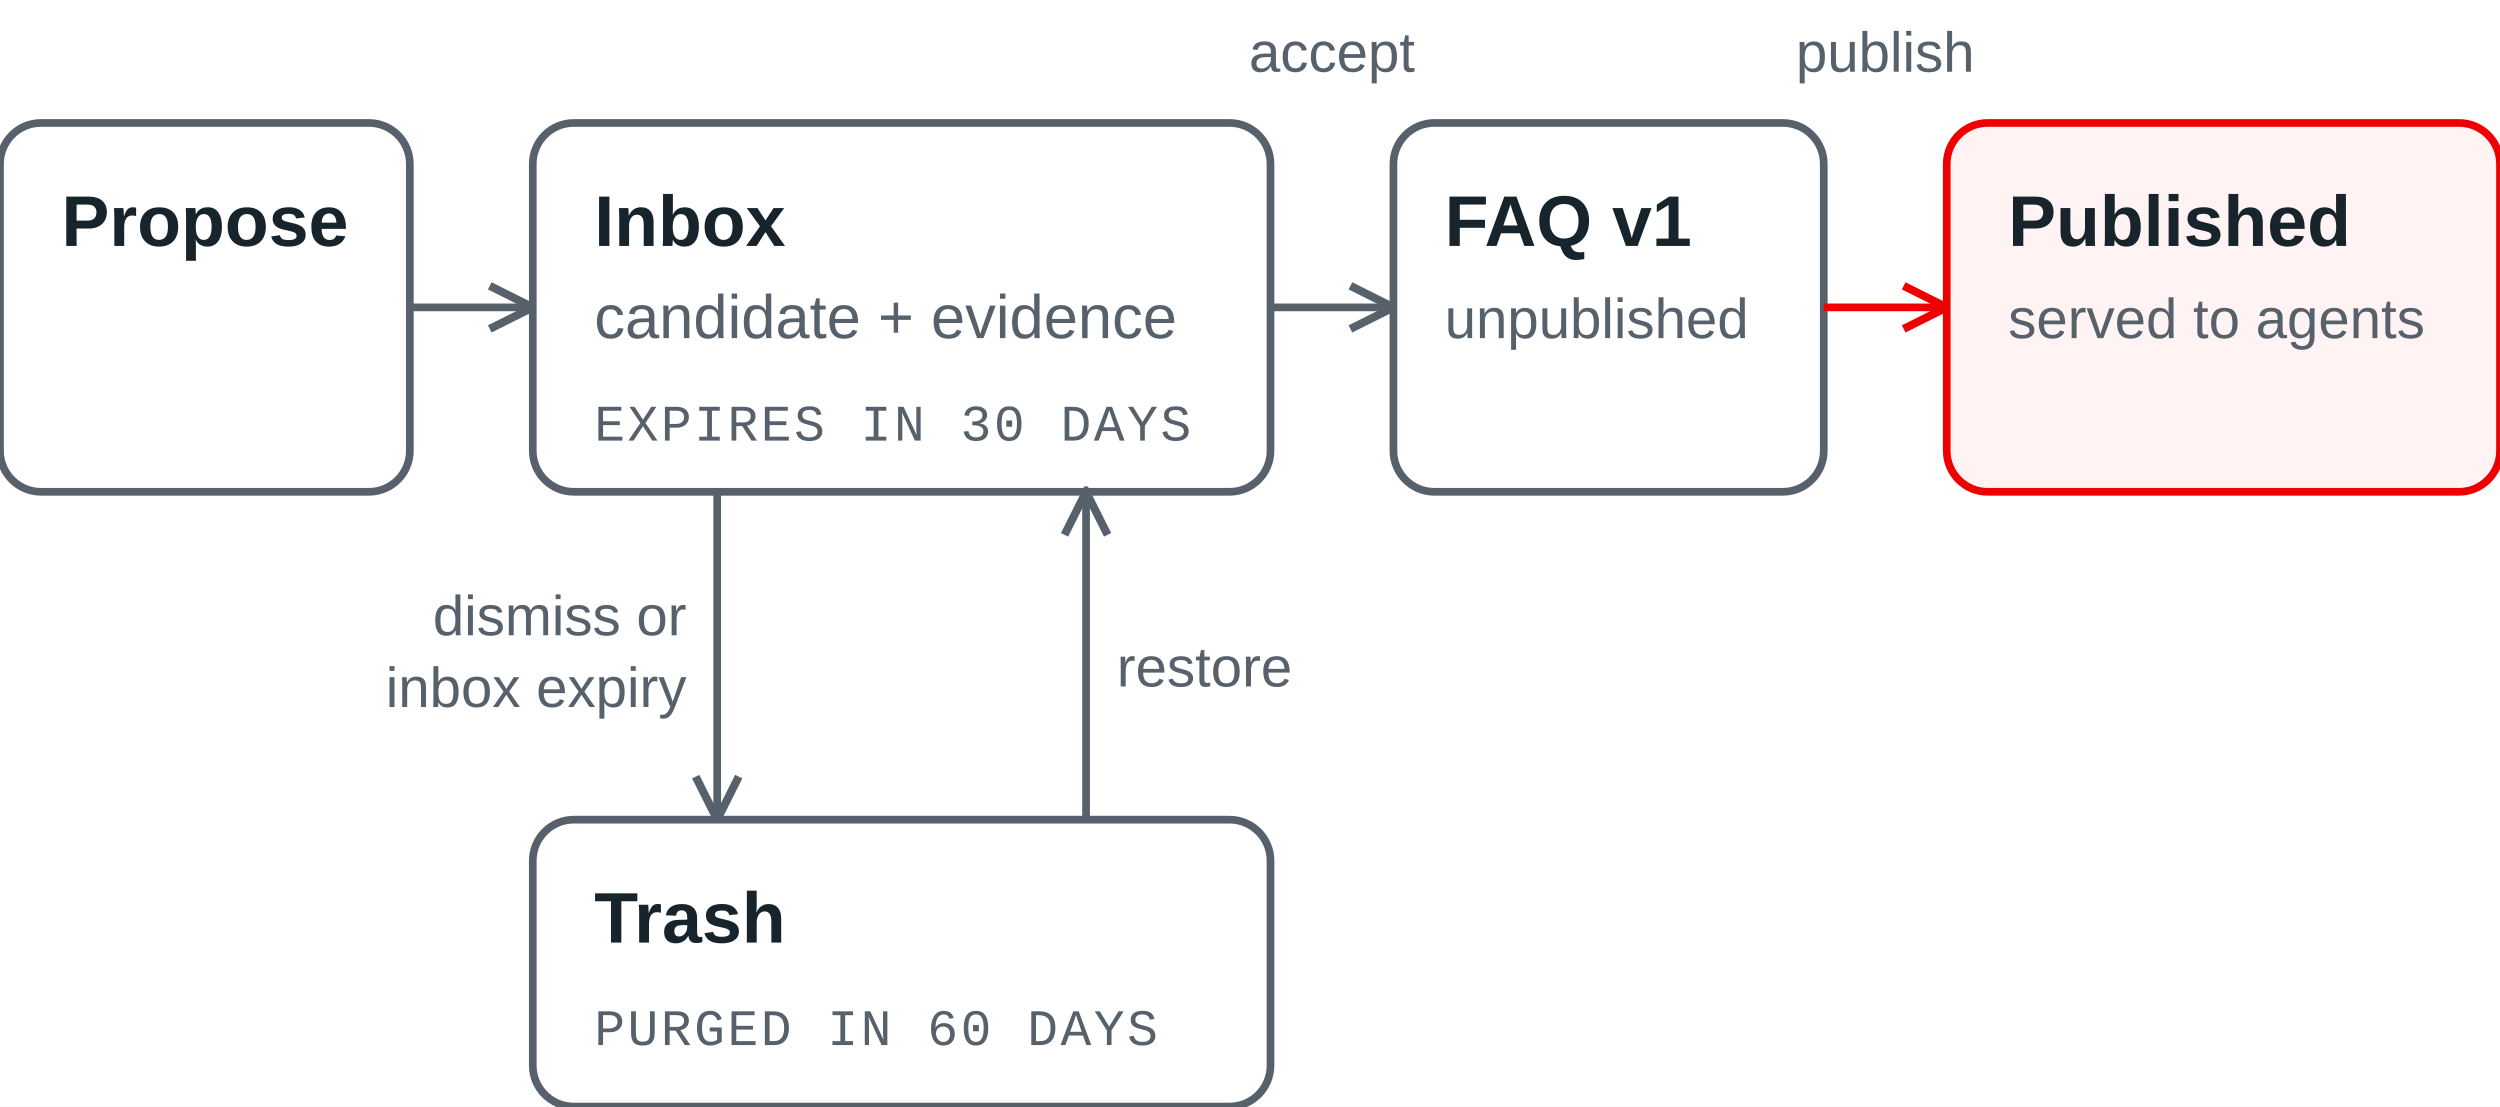
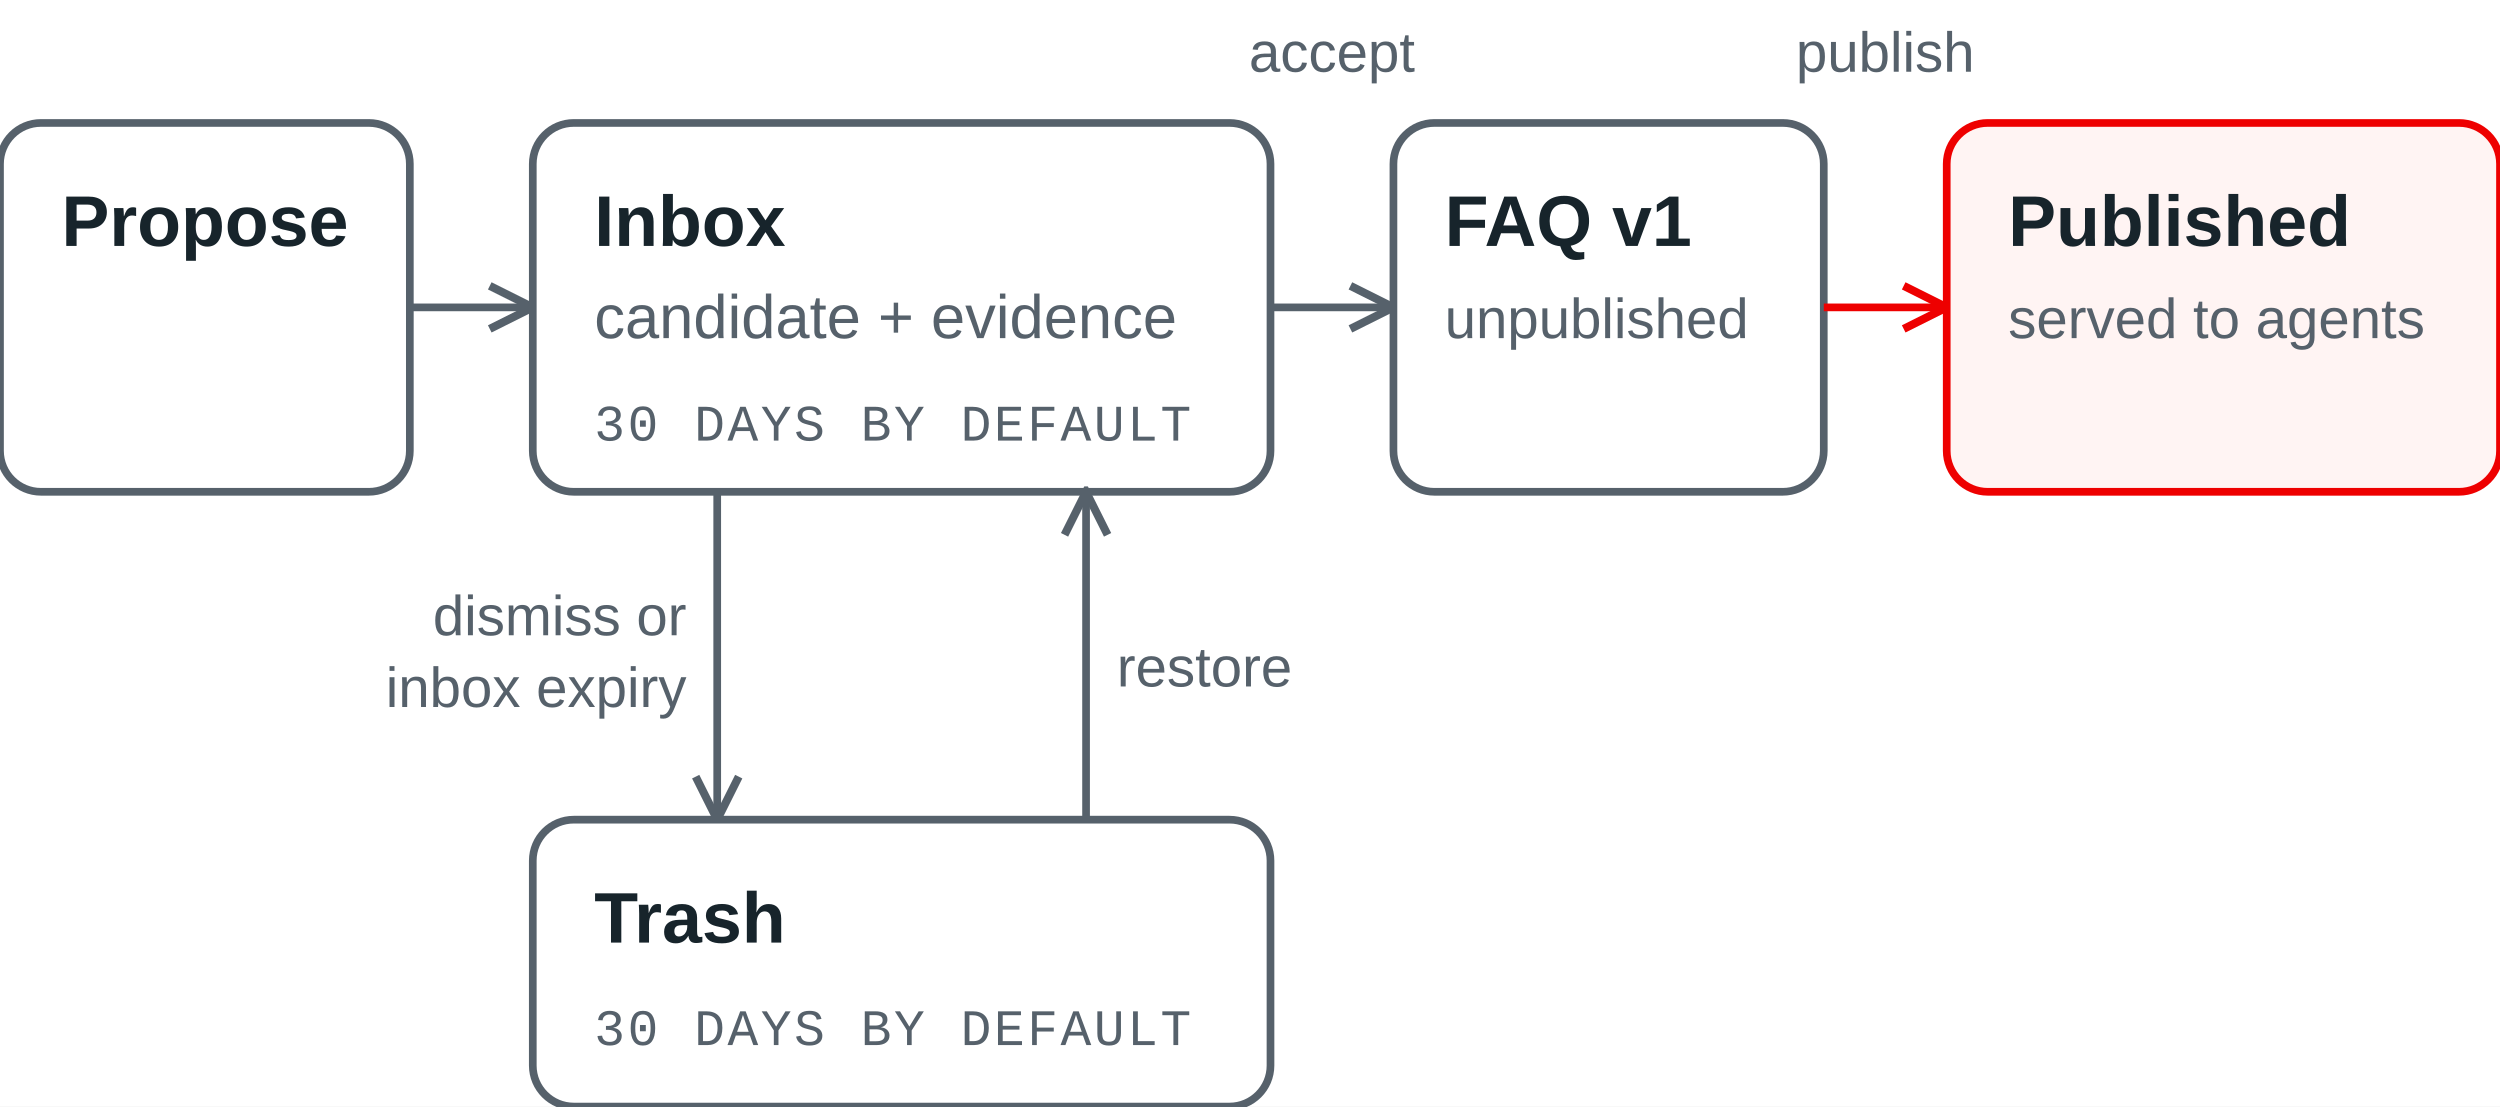
<svg xmlns="http://www.w3.org/2000/svg" width="488" height="216" viewBox="0 0 488 216" role="img" aria-labelledby="title desc">
  <defs>
    <marker id="a" viewBox="0 0 10 10" refX="9" refY="5" markerWidth="7" markerHeight="7" orient="auto-start-reverse">
      <path d="M1 1L9 5L1 9" fill="none" stroke="#56616b" stroke-width="1.5" />
    </marker>
    <marker id="r" viewBox="0 0 10 10" refX="9" refY="5" markerWidth="7" markerHeight="7" orient="auto-start-reverse">
      <path d="M1 1L9 5L1 9" fill="none" stroke="#ee0000" stroke-width="1.5" />
    </marker>
  </defs>
  <g font-family="Arial, Helvetica, sans-serif" fill="#17242b">
    <rect width="488" height="216" fill="#fff" />
    <rect x="0" y="24" width="80" height="72" rx="8" fill="#fff" stroke="#56616b" stroke-width="1.5" />
    <text x="12" y="48" font-size="14" font-weight="700">Propose</text>
    <path d="M80 60 H104" fill="none" stroke="#56616b" stroke-width="1.5" marker-end="url(#a)" />
    <rect x="104" y="24" width="144" height="72" rx="8" fill="#fff" stroke="#56616b" stroke-width="1.5" />
    <text x="116" y="48" font-size="14" font-weight="700">Inbox</text>
    <text x="116" y="66" font-size="12" fill="#56616b">candidate + evidence</text>
-     <text x="116" y="86" font-family="Courier New, Courier, monospace" font-size="10" fill="#56616b" letter-spacing="0.5">EXPIRES IN 30 DAYS</text>
+     <text x="116" y="86" font-family="Courier New, Courier, monospace" font-size="10" fill="#56616b" letter-spacing="0.5">30 DAYS BY DEFAULT</text>
    <path d="M248 60 H272" fill="none" stroke="#56616b" stroke-width="1.5" marker-end="url(#a)" />
    <text x="260" y="14" font-size="11" fill="#56616b" text-anchor="middle">accept</text>
    <rect x="272" y="24" width="84" height="72" rx="8" fill="#fff" stroke="#56616b" stroke-width="1.5" />
    <text x="282" y="48" font-size="14" font-weight="700">FAQ v1</text>
    <text x="282" y="66" font-size="11" fill="#56616b">unpublished</text>
    <path d="M356 60 H380" fill="none" stroke="#ee0000" stroke-width="1.5" marker-end="url(#r)" />
    <text x="368" y="14" font-size="11" fill="#56616b" text-anchor="middle">publish</text>
    <rect x="380" y="24" width="108" height="72" rx="8" fill="#fff4f3" stroke="#ee0000" stroke-width="1.5" />
    <text x="392" y="48" font-size="14" font-weight="700">Published</text>
    <text x="392" y="66" font-size="11" fill="#56616b">served to agents</text>
    <path d="M140 96 V160" fill="none" stroke="#56616b" stroke-width="1.5" marker-end="url(#a)" />
    <text x="134" y="124" font-size="11" fill="#56616b" text-anchor="end">dismiss or</text>
    <text x="134" y="138" font-size="11" fill="#56616b" text-anchor="end">inbox expiry</text>
    <path d="M212 160 V96" fill="none" stroke="#56616b" stroke-width="1.5" marker-end="url(#a)" />
    <text x="218" y="134" font-size="11" fill="#56616b">restore</text>
    <rect x="104" y="160" width="144" height="56" rx="8" fill="#fff" stroke="#56616b" stroke-width="1.5" />
    <text x="116" y="184" font-size="14" font-weight="700">Trash</text>
-     <text x="116" y="204" font-family="Courier New, Courier, monospace" font-size="10" fill="#56616b" letter-spacing="0.5">PURGED IN 60 DAYS</text>
+     <text x="116" y="204" font-family="Courier New, Courier, monospace" font-size="10" fill="#56616b" letter-spacing="0.5">30 DAYS BY DEFAULT</text>
  </g>
</svg>
